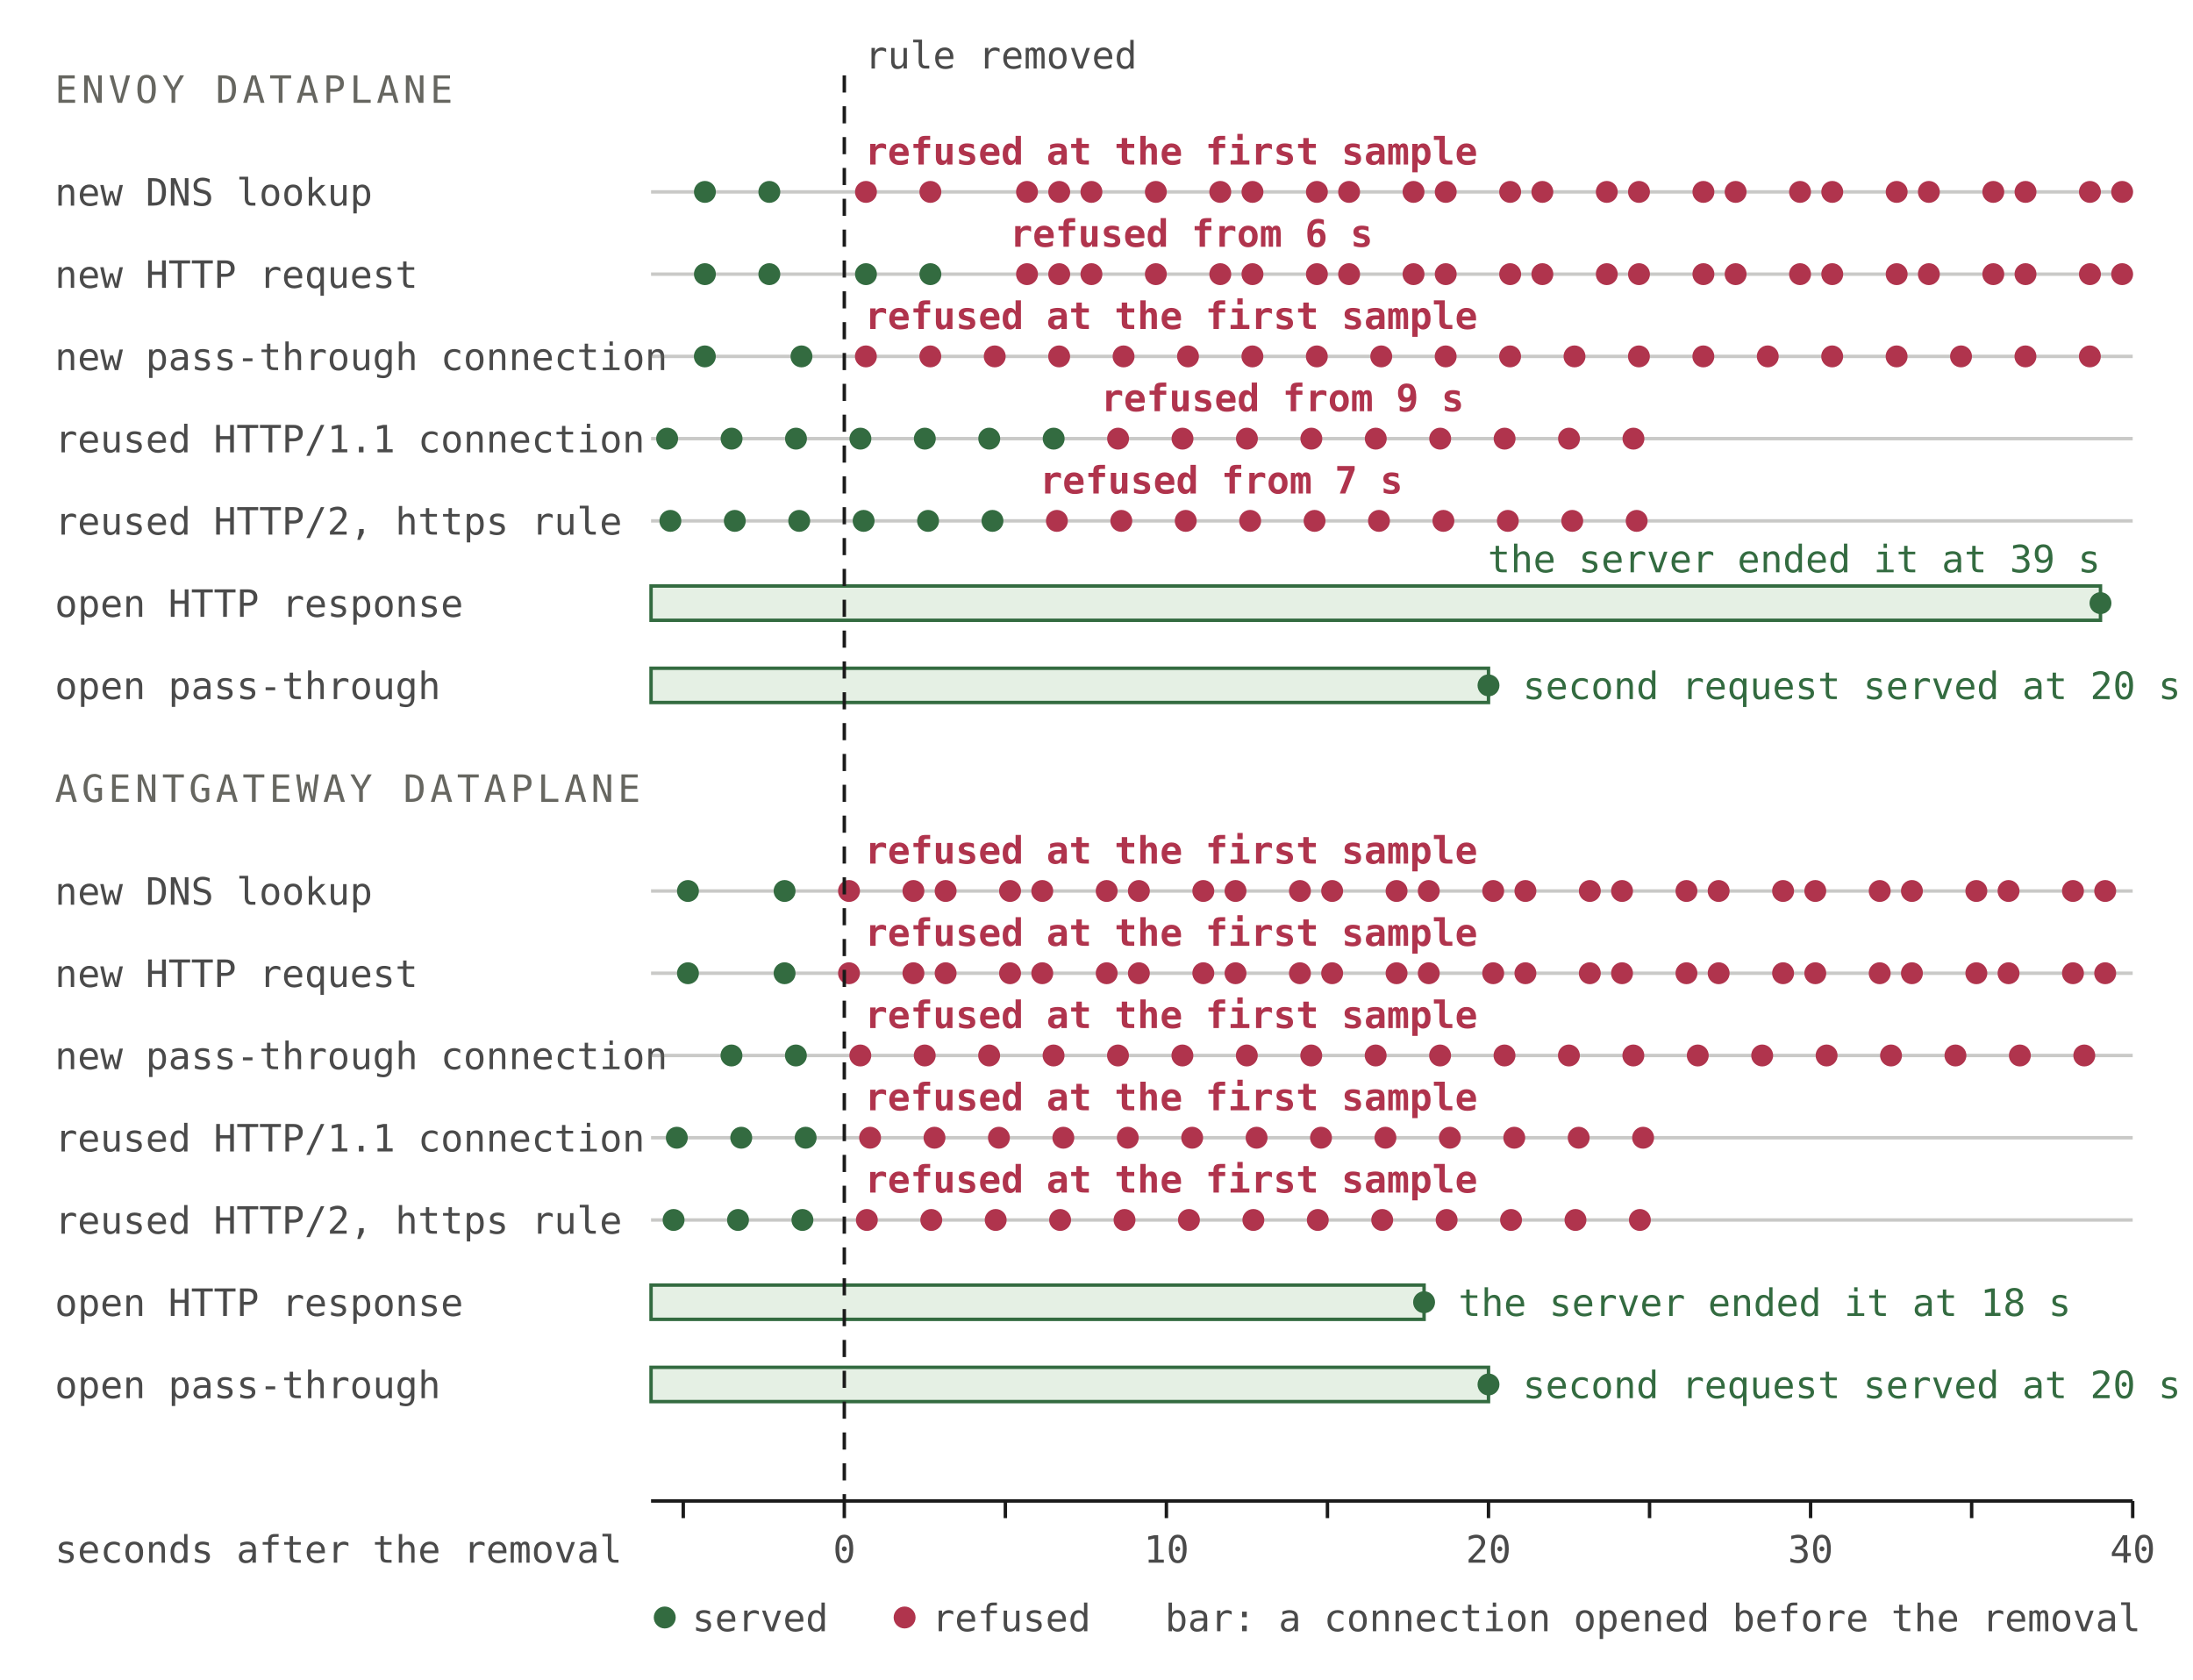
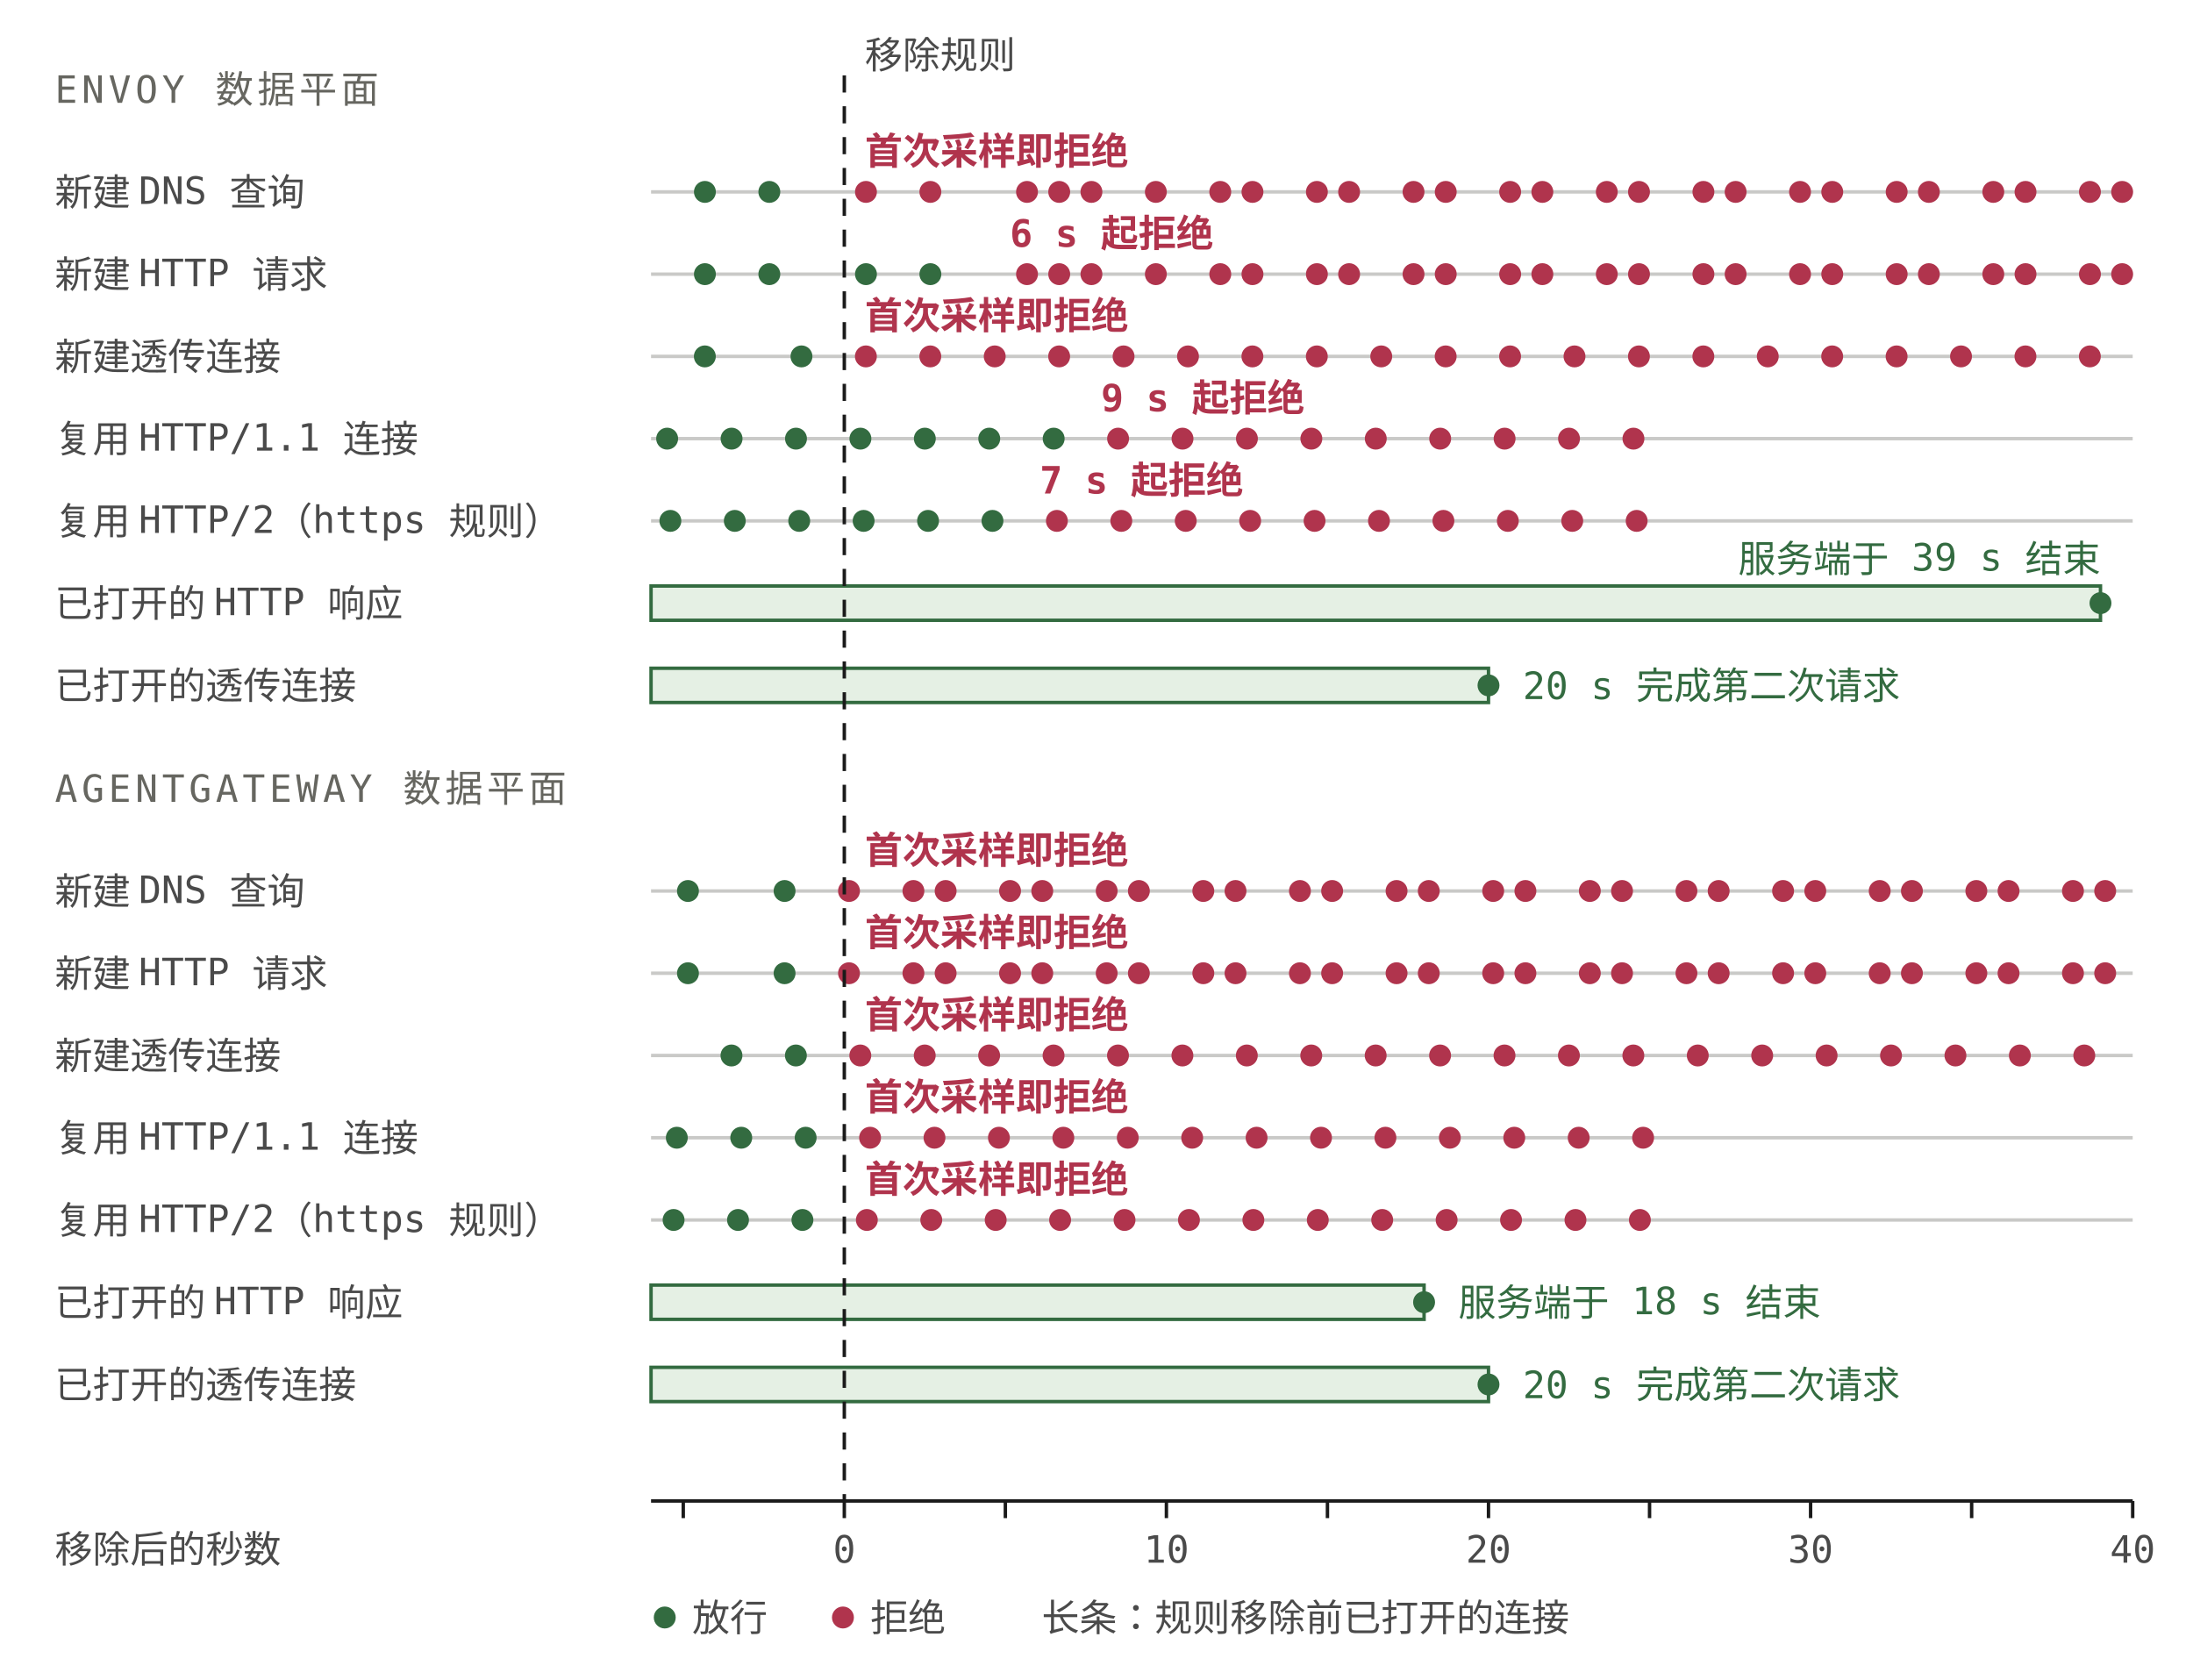
<svg xmlns="http://www.w3.org/2000/svg" viewBox="0 0 640 490" role="img" aria-labelledby="fig-6-6b-title fig-6-6b-desc" font-family="JetBrains Mono, ui-monospace, monospace">
-   <text x="16" y="30" font-size="11" letter-spacing="1.2" fill="var(--m-ink-mute, #666660)">ENVOY DATAPLANE</text>
-   <text x="16" y="60" font-size="11" class="m-serif" fill="var(--m-ink-soft, #4a4a4a)">new DNS lookup</text>
+   <text x="16" y="30" font-size="11" letter-spacing="1.2" fill="var(--m-ink-mute, #666660)">ENVOY 数据平面</text>
+   <text x="16" y="60" font-size="11" class="m-serif" fill="var(--m-ink-soft, #4a4a4a)">新建 DNS 查询</text>
  <line x1="190" y1="56" x2="622.4" y2="56" stroke="var(--m-ink-mute, #666660)" stroke-width="1" stroke-opacity="0.35" />
  <circle cx="205.72" cy="56" r="3.2" fill="var(--m-green-ink, #336b40)" />
  <circle cx="224.52" cy="56" r="3.2" fill="var(--m-green-ink, #336b40)" />
  <circle cx="252.72" cy="56" r="3.2" fill="var(--m-rose-ink, #b0344d)" />
  <circle cx="271.52" cy="56" r="3.2" fill="var(--m-rose-ink, #b0344d)" />
  <circle cx="299.72" cy="56" r="3.2" fill="var(--m-rose-ink, #b0344d)" />
  <circle cx="309.12" cy="56" r="3.2" fill="var(--m-rose-ink, #b0344d)" />
  <circle cx="318.52" cy="56" r="3.2" fill="var(--m-rose-ink, #b0344d)" />
  <circle cx="337.32" cy="56" r="3.2" fill="var(--m-rose-ink, #b0344d)" />
  <circle cx="356.12" cy="56" r="3.2" fill="var(--m-rose-ink, #b0344d)" />
  <circle cx="365.52" cy="56" r="3.2" fill="var(--m-rose-ink, #b0344d)" />
  <circle cx="384.32" cy="56" r="3.2" fill="var(--m-rose-ink, #b0344d)" />
  <circle cx="393.72" cy="56" r="3.2" fill="var(--m-rose-ink, #b0344d)" />
  <circle cx="412.52" cy="56" r="3.2" fill="var(--m-rose-ink, #b0344d)" />
  <circle cx="421.92" cy="56" r="3.2" fill="var(--m-rose-ink, #b0344d)" />
  <circle cx="440.72" cy="56" r="3.2" fill="var(--m-rose-ink, #b0344d)" />
  <circle cx="450.12" cy="56" r="3.2" fill="var(--m-rose-ink, #b0344d)" />
  <circle cx="468.92" cy="56" r="3.2" fill="var(--m-rose-ink, #b0344d)" />
  <circle cx="478.32" cy="56" r="3.2" fill="var(--m-rose-ink, #b0344d)" />
  <circle cx="497.12" cy="56" r="3.2" fill="var(--m-rose-ink, #b0344d)" />
  <circle cx="506.52" cy="56" r="3.2" fill="var(--m-rose-ink, #b0344d)" />
  <circle cx="525.32" cy="56" r="3.2" fill="var(--m-rose-ink, #b0344d)" />
  <circle cx="534.72" cy="56" r="3.2" fill="var(--m-rose-ink, #b0344d)" />
  <circle cx="553.52" cy="56" r="3.2" fill="var(--m-rose-ink, #b0344d)" />
  <circle cx="562.92" cy="56" r="3.2" fill="var(--m-rose-ink, #b0344d)" />
  <circle cx="581.72" cy="56" r="3.2" fill="var(--m-rose-ink, #b0344d)" />
  <circle cx="591.12" cy="56" r="3.2" fill="var(--m-rose-ink, #b0344d)" />
  <circle cx="609.92" cy="56" r="3.2" fill="var(--m-rose-ink, #b0344d)" />
  <circle cx="619.32" cy="56" r="3.2" fill="var(--m-rose-ink, #b0344d)" />
-   <text x="252.4" y="48" font-size="11" font-weight="700" fill="var(--m-rose-ink, #b0344d)">refused at the first sample</text>
-   <text x="16" y="84" font-size="11" class="m-serif" fill="var(--m-ink-soft, #4a4a4a)">new HTTP request</text>
+   <text x="252.4" y="48" font-size="11" font-weight="700" fill="var(--m-rose-ink, #b0344d)">首次采样即拒绝</text>
+   <text x="16" y="84" font-size="11" class="m-serif" fill="var(--m-ink-soft, #4a4a4a)">新建 HTTP 请求</text>
  <line x1="190" y1="80" x2="622.4" y2="80" stroke="var(--m-ink-mute, #666660)" stroke-width="1" stroke-opacity="0.35" />
  <circle cx="205.72" cy="80" r="3.2" fill="var(--m-green-ink, #336b40)" />
  <circle cx="224.52" cy="80" r="3.2" fill="var(--m-green-ink, #336b40)" />
  <circle cx="252.72" cy="80" r="3.2" fill="var(--m-green-ink, #336b40)" />
  <circle cx="271.52" cy="80" r="3.2" fill="var(--m-green-ink, #336b40)" />
  <circle cx="299.72" cy="80" r="3.2" fill="var(--m-rose-ink, #b0344d)" />
  <circle cx="309.12" cy="80" r="3.2" fill="var(--m-rose-ink, #b0344d)" />
  <circle cx="318.52" cy="80" r="3.2" fill="var(--m-rose-ink, #b0344d)" />
  <circle cx="337.32" cy="80" r="3.2" fill="var(--m-rose-ink, #b0344d)" />
  <circle cx="356.12" cy="80" r="3.2" fill="var(--m-rose-ink, #b0344d)" />
  <circle cx="365.52" cy="80" r="3.2" fill="var(--m-rose-ink, #b0344d)" />
  <circle cx="384.32" cy="80" r="3.2" fill="var(--m-rose-ink, #b0344d)" />
  <circle cx="393.72" cy="80" r="3.2" fill="var(--m-rose-ink, #b0344d)" />
  <circle cx="412.52" cy="80" r="3.2" fill="var(--m-rose-ink, #b0344d)" />
  <circle cx="421.92" cy="80" r="3.2" fill="var(--m-rose-ink, #b0344d)" />
  <circle cx="440.72" cy="80" r="3.2" fill="var(--m-rose-ink, #b0344d)" />
  <circle cx="450.12" cy="80" r="3.2" fill="var(--m-rose-ink, #b0344d)" />
  <circle cx="468.92" cy="80" r="3.2" fill="var(--m-rose-ink, #b0344d)" />
  <circle cx="478.32" cy="80" r="3.2" fill="var(--m-rose-ink, #b0344d)" />
  <circle cx="497.12" cy="80" r="3.2" fill="var(--m-rose-ink, #b0344d)" />
  <circle cx="506.52" cy="80" r="3.2" fill="var(--m-rose-ink, #b0344d)" />
  <circle cx="525.32" cy="80" r="3.2" fill="var(--m-rose-ink, #b0344d)" />
  <circle cx="534.72" cy="80" r="3.2" fill="var(--m-rose-ink, #b0344d)" />
  <circle cx="553.52" cy="80" r="3.2" fill="var(--m-rose-ink, #b0344d)" />
  <circle cx="562.92" cy="80" r="3.2" fill="var(--m-rose-ink, #b0344d)" />
  <circle cx="581.72" cy="80" r="3.2" fill="var(--m-rose-ink, #b0344d)" />
  <circle cx="591.12" cy="80" r="3.2" fill="var(--m-rose-ink, #b0344d)" />
  <circle cx="609.92" cy="80" r="3.2" fill="var(--m-rose-ink, #b0344d)" />
  <circle cx="619.32" cy="80" r="3.2" fill="var(--m-rose-ink, #b0344d)" />
-   <text x="294.72" y="72" font-size="11" font-weight="700" fill="var(--m-rose-ink, #b0344d)">refused from 6 s</text>
-   <text x="16" y="108" font-size="11" class="m-serif" fill="var(--m-ink-soft, #4a4a4a)">new pass-through connection</text>
+   <text x="294.72" y="72" font-size="11" font-weight="700" fill="var(--m-rose-ink, #b0344d)">6 s 起拒绝</text>
+   <text x="16" y="108" font-size="11" class="m-serif" fill="var(--m-ink-soft, #4a4a4a)">新建透传连接</text>
  <line x1="190" y1="104" x2="622.4" y2="104" stroke="var(--m-ink-mute, #666660)" stroke-width="1" stroke-opacity="0.35" />
  <circle cx="205.7" cy="104" r="3.2" fill="var(--m-green-ink, #336b40)" />
  <circle cx="233.9" cy="104" r="3.2" fill="var(--m-green-ink, #336b40)" />
  <circle cx="252.7" cy="104" r="3.2" fill="var(--m-rose-ink, #b0344d)" />
  <circle cx="271.5" cy="104" r="3.2" fill="var(--m-rose-ink, #b0344d)" />
  <circle cx="290.3" cy="104" r="3.2" fill="var(--m-rose-ink, #b0344d)" />
  <circle cx="309.1" cy="104" r="3.2" fill="var(--m-rose-ink, #b0344d)" />
  <circle cx="327.9" cy="104" r="3.2" fill="var(--m-rose-ink, #b0344d)" />
  <circle cx="346.7" cy="104" r="3.2" fill="var(--m-rose-ink, #b0344d)" />
  <circle cx="365.5" cy="104" r="3.2" fill="var(--m-rose-ink, #b0344d)" />
  <circle cx="384.3" cy="104" r="3.2" fill="var(--m-rose-ink, #b0344d)" />
  <circle cx="403.1" cy="104" r="3.2" fill="var(--m-rose-ink, #b0344d)" />
  <circle cx="421.9" cy="104" r="3.2" fill="var(--m-rose-ink, #b0344d)" />
  <circle cx="440.7" cy="104" r="3.2" fill="var(--m-rose-ink, #b0344d)" />
  <circle cx="459.5" cy="104" r="3.2" fill="var(--m-rose-ink, #b0344d)" />
  <circle cx="478.3" cy="104" r="3.2" fill="var(--m-rose-ink, #b0344d)" />
  <circle cx="497.1" cy="104" r="3.2" fill="var(--m-rose-ink, #b0344d)" />
  <circle cx="515.9" cy="104" r="3.2" fill="var(--m-rose-ink, #b0344d)" />
  <circle cx="534.7" cy="104" r="3.2" fill="var(--m-rose-ink, #b0344d)" />
  <circle cx="553.5" cy="104" r="3.2" fill="var(--m-rose-ink, #b0344d)" />
  <circle cx="572.3" cy="104" r="3.2" fill="var(--m-rose-ink, #b0344d)" />
  <circle cx="591.1" cy="104" r="3.2" fill="var(--m-rose-ink, #b0344d)" />
  <circle cx="609.9" cy="104" r="3.2" fill="var(--m-rose-ink, #b0344d)" />
-   <text x="252.4" y="96" font-size="11" font-weight="700" fill="var(--m-rose-ink, #b0344d)">refused at the first sample</text>
-   <text x="16" y="132" font-size="11" class="m-serif" fill="var(--m-ink-soft, #4a4a4a)">reused HTTP/1.1 connection</text>
+   <text x="252.4" y="96" font-size="11" font-weight="700" fill="var(--m-rose-ink, #b0344d)">首次采样即拒绝</text>
+   <text x="16" y="132" font-size="11" class="m-serif" fill="var(--m-ink-soft, #4a4a4a)">复用 HTTP/1.1 连接</text>
  <line x1="190" y1="128" x2="622.4" y2="128" stroke="var(--m-ink-mute, #666660)" stroke-width="1" stroke-opacity="0.35" />
  <circle cx="194.7" cy="128" r="3.2" fill="var(--m-green-ink, #336b40)" />
  <circle cx="213.5" cy="128" r="3.2" fill="var(--m-green-ink, #336b40)" />
  <circle cx="232.3" cy="128" r="3.2" fill="var(--m-green-ink, #336b40)" />
  <circle cx="251.1" cy="128" r="3.2" fill="var(--m-green-ink, #336b40)" />
  <circle cx="269.9" cy="128" r="3.2" fill="var(--m-green-ink, #336b40)" />
  <circle cx="288.7" cy="128" r="3.2" fill="var(--m-green-ink, #336b40)" />
  <circle cx="307.5" cy="128" r="3.2" fill="var(--m-green-ink, #336b40)" />
  <circle cx="326.3" cy="128" r="3.2" fill="var(--m-rose-ink, #b0344d)" />
  <circle cx="345.1" cy="128" r="3.2" fill="var(--m-rose-ink, #b0344d)" />
  <circle cx="363.9" cy="128" r="3.2" fill="var(--m-rose-ink, #b0344d)" />
  <circle cx="382.7" cy="128" r="3.2" fill="var(--m-rose-ink, #b0344d)" />
  <circle cx="401.5" cy="128" r="3.2" fill="var(--m-rose-ink, #b0344d)" />
  <circle cx="420.3" cy="128" r="3.2" fill="var(--m-rose-ink, #b0344d)" />
  <circle cx="439.1" cy="128" r="3.2" fill="var(--m-rose-ink, #b0344d)" />
  <circle cx="457.9" cy="128" r="3.2" fill="var(--m-rose-ink, #b0344d)" />
  <circle cx="476.7" cy="128" r="3.2" fill="var(--m-rose-ink, #b0344d)" />
-   <text x="321.3" y="120" font-size="11" font-weight="700" fill="var(--m-rose-ink, #b0344d)">refused from 9 s</text>
-   <text x="16" y="156" font-size="11" class="m-serif" fill="var(--m-ink-soft, #4a4a4a)">reused HTTP/2, https rule</text>
+   <text x="321.3" y="120" font-size="11" font-weight="700" fill="var(--m-rose-ink, #b0344d)">9 s 起拒绝</text>
+   <text x="16" y="156" font-size="11" class="m-serif" fill="var(--m-ink-soft, #4a4a4a)">复用 HTTP/2（https 规则）</text>
  <line x1="190" y1="152" x2="622.4" y2="152" stroke="var(--m-ink-mute, #666660)" stroke-width="1" stroke-opacity="0.35" />
  <circle cx="195.64" cy="152" r="3.2" fill="var(--m-green-ink, #336b40)" />
  <circle cx="214.44" cy="152" r="3.2" fill="var(--m-green-ink, #336b40)" />
  <circle cx="233.24" cy="152" r="3.2" fill="var(--m-green-ink, #336b40)" />
  <circle cx="252.04" cy="152" r="3.2" fill="var(--m-green-ink, #336b40)" />
  <circle cx="270.84" cy="152" r="3.2" fill="var(--m-green-ink, #336b40)" />
  <circle cx="289.64" cy="152" r="3.2" fill="var(--m-green-ink, #336b40)" />
  <circle cx="308.44" cy="152" r="3.2" fill="var(--m-rose-ink, #b0344d)" />
  <circle cx="327.24" cy="152" r="3.2" fill="var(--m-rose-ink, #b0344d)" />
  <circle cx="346.04" cy="152" r="3.2" fill="var(--m-rose-ink, #b0344d)" />
  <circle cx="364.84" cy="152" r="3.2" fill="var(--m-rose-ink, #b0344d)" />
  <circle cx="383.64" cy="152" r="3.2" fill="var(--m-rose-ink, #b0344d)" />
  <circle cx="402.44" cy="152" r="3.2" fill="var(--m-rose-ink, #b0344d)" />
  <circle cx="421.24" cy="152" r="3.2" fill="var(--m-rose-ink, #b0344d)" />
  <circle cx="440.04" cy="152" r="3.2" fill="var(--m-rose-ink, #b0344d)" />
  <circle cx="458.84" cy="152" r="3.2" fill="var(--m-rose-ink, #b0344d)" />
  <circle cx="477.64" cy="152" r="3.2" fill="var(--m-rose-ink, #b0344d)" />
-   <text x="303.44" y="144" font-size="11" font-weight="700" fill="var(--m-rose-ink, #b0344d)">refused from 7 s</text>
-   <text x="16" y="180" font-size="11" class="m-serif" fill="var(--m-ink-soft, #4a4a4a)">open HTTP response</text>
+   <text x="303.44" y="144" font-size="11" font-weight="700" fill="var(--m-rose-ink, #b0344d)">7 s 起拒绝</text>
+   <text x="16" y="180" font-size="11" class="m-serif" fill="var(--m-ink-soft, #4a4a4a)">已打开的 HTTP 响应</text>
  <rect x="190" y="171" width="423" height="10" fill="var(--m-green-fill, #e5f0e4)" stroke="var(--m-green-ink, #336b40)" />
  <circle cx="613" cy="176" r="3.2" fill="var(--m-green-ink, #336b40)" />
-   <text x="613" y="167" font-size="11" text-anchor="end" fill="var(--m-green-ink, #336b40)">the server ended it at 39 s</text>
-   <text x="16" y="204" font-size="11" class="m-serif" fill="var(--m-ink-soft, #4a4a4a)">open pass-through</text>
+   <text x="613" y="167" font-size="11" text-anchor="end" fill="var(--m-green-ink, #336b40)">服务端于 39 s 结束</text>
+   <text x="16" y="204" font-size="11" class="m-serif" fill="var(--m-ink-soft, #4a4a4a)">已打开的透传连接</text>
  <rect x="190" y="195" width="244.4" height="10" fill="var(--m-green-fill, #e5f0e4)" stroke="var(--m-green-ink, #336b40)" />
  <circle cx="434.4" cy="200" r="3.2" fill="var(--m-green-ink, #336b40)" />
-   <text x="444.4" y="204" font-size="11" fill="var(--m-green-ink, #336b40)">second request served at 20 s</text>
-   <text x="16" y="234" font-size="11" letter-spacing="1.2" fill="var(--m-ink-mute, #666660)">AGENTGATEWAY DATAPLANE</text>
-   <text x="16" y="264" font-size="11" class="m-serif" fill="var(--m-ink-soft, #4a4a4a)">new DNS lookup</text>
+   <text x="444.4" y="204" font-size="11" fill="var(--m-green-ink, #336b40)">20 s 完成第二次请求</text>
+   <text x="16" y="234" font-size="11" letter-spacing="1.2" fill="var(--m-ink-mute, #666660)">AGENTGATEWAY 数据平面</text>
+   <text x="16" y="264" font-size="11" class="m-serif" fill="var(--m-ink-soft, #4a4a4a)">新建 DNS 查询</text>
  <line x1="190" y1="260" x2="622.4" y2="260" stroke="var(--m-ink-mute, #666660)" stroke-width="1" stroke-opacity="0.35" />
  <circle cx="200.77" cy="260" r="3.2" fill="var(--m-green-ink, #336b40)" />
  <circle cx="228.97" cy="260" r="3.2" fill="var(--m-green-ink, #336b40)" />
  <circle cx="247.77" cy="260" r="3.2" fill="var(--m-rose-ink, #b0344d)" />
  <circle cx="266.57" cy="260" r="3.2" fill="var(--m-rose-ink, #b0344d)" />
  <circle cx="275.97" cy="260" r="3.2" fill="var(--m-rose-ink, #b0344d)" />
  <circle cx="294.77" cy="260" r="3.2" fill="var(--m-rose-ink, #b0344d)" />
  <circle cx="304.17" cy="260" r="3.2" fill="var(--m-rose-ink, #b0344d)" />
  <circle cx="322.97" cy="260" r="3.2" fill="var(--m-rose-ink, #b0344d)" />
  <circle cx="332.37" cy="260" r="3.2" fill="var(--m-rose-ink, #b0344d)" />
  <circle cx="351.17" cy="260" r="3.2" fill="var(--m-rose-ink, #b0344d)" />
  <circle cx="360.57" cy="260" r="3.2" fill="var(--m-rose-ink, #b0344d)" />
  <circle cx="379.37" cy="260" r="3.2" fill="var(--m-rose-ink, #b0344d)" />
  <circle cx="388.77" cy="260" r="3.2" fill="var(--m-rose-ink, #b0344d)" />
  <circle cx="407.57" cy="260" r="3.2" fill="var(--m-rose-ink, #b0344d)" />
  <circle cx="416.97" cy="260" r="3.2" fill="var(--m-rose-ink, #b0344d)" />
  <circle cx="435.77" cy="260" r="3.2" fill="var(--m-rose-ink, #b0344d)" />
  <circle cx="445.17" cy="260" r="3.2" fill="var(--m-rose-ink, #b0344d)" />
  <circle cx="463.97" cy="260" r="3.2" fill="var(--m-rose-ink, #b0344d)" />
  <circle cx="473.37" cy="260" r="3.2" fill="var(--m-rose-ink, #b0344d)" />
  <circle cx="492.17" cy="260" r="3.2" fill="var(--m-rose-ink, #b0344d)" />
  <circle cx="501.57" cy="260" r="3.2" fill="var(--m-rose-ink, #b0344d)" />
  <circle cx="520.37" cy="260" r="3.2" fill="var(--m-rose-ink, #b0344d)" />
  <circle cx="529.77" cy="260" r="3.2" fill="var(--m-rose-ink, #b0344d)" />
  <circle cx="548.57" cy="260" r="3.2" fill="var(--m-rose-ink, #b0344d)" />
  <circle cx="557.97" cy="260" r="3.2" fill="var(--m-rose-ink, #b0344d)" />
  <circle cx="576.77" cy="260" r="3.2" fill="var(--m-rose-ink, #b0344d)" />
  <circle cx="586.17" cy="260" r="3.2" fill="var(--m-rose-ink, #b0344d)" />
  <circle cx="604.97" cy="260" r="3.2" fill="var(--m-rose-ink, #b0344d)" />
  <circle cx="614.37" cy="260" r="3.2" fill="var(--m-rose-ink, #b0344d)" />
-   <text x="252.4" y="252" font-size="11" font-weight="700" fill="var(--m-rose-ink, #b0344d)">refused at the first sample</text>
-   <text x="16" y="288" font-size="11" class="m-serif" fill="var(--m-ink-soft, #4a4a4a)">new HTTP request</text>
+   <text x="252.4" y="252" font-size="11" font-weight="700" fill="var(--m-rose-ink, #b0344d)">首次采样即拒绝</text>
+   <text x="16" y="288" font-size="11" class="m-serif" fill="var(--m-ink-soft, #4a4a4a)">新建 HTTP 请求</text>
  <line x1="190" y1="284" x2="622.4" y2="284" stroke="var(--m-ink-mute, #666660)" stroke-width="1" stroke-opacity="0.35" />
  <circle cx="200.77" cy="284" r="3.2" fill="var(--m-green-ink, #336b40)" />
  <circle cx="228.97" cy="284" r="3.2" fill="var(--m-green-ink, #336b40)" />
  <circle cx="247.77" cy="284" r="3.2" fill="var(--m-rose-ink, #b0344d)" />
  <circle cx="266.57" cy="284" r="3.2" fill="var(--m-rose-ink, #b0344d)" />
  <circle cx="275.97" cy="284" r="3.2" fill="var(--m-rose-ink, #b0344d)" />
  <circle cx="294.77" cy="284" r="3.2" fill="var(--m-rose-ink, #b0344d)" />
  <circle cx="304.17" cy="284" r="3.2" fill="var(--m-rose-ink, #b0344d)" />
  <circle cx="322.97" cy="284" r="3.2" fill="var(--m-rose-ink, #b0344d)" />
  <circle cx="332.37" cy="284" r="3.2" fill="var(--m-rose-ink, #b0344d)" />
  <circle cx="351.17" cy="284" r="3.2" fill="var(--m-rose-ink, #b0344d)" />
  <circle cx="360.57" cy="284" r="3.2" fill="var(--m-rose-ink, #b0344d)" />
  <circle cx="379.37" cy="284" r="3.2" fill="var(--m-rose-ink, #b0344d)" />
  <circle cx="388.77" cy="284" r="3.2" fill="var(--m-rose-ink, #b0344d)" />
  <circle cx="407.57" cy="284" r="3.2" fill="var(--m-rose-ink, #b0344d)" />
  <circle cx="416.97" cy="284" r="3.2" fill="var(--m-rose-ink, #b0344d)" />
  <circle cx="435.77" cy="284" r="3.2" fill="var(--m-rose-ink, #b0344d)" />
  <circle cx="445.17" cy="284" r="3.2" fill="var(--m-rose-ink, #b0344d)" />
  <circle cx="463.97" cy="284" r="3.2" fill="var(--m-rose-ink, #b0344d)" />
  <circle cx="473.37" cy="284" r="3.2" fill="var(--m-rose-ink, #b0344d)" />
  <circle cx="492.17" cy="284" r="3.2" fill="var(--m-rose-ink, #b0344d)" />
  <circle cx="501.57" cy="284" r="3.2" fill="var(--m-rose-ink, #b0344d)" />
  <circle cx="520.37" cy="284" r="3.2" fill="var(--m-rose-ink, #b0344d)" />
  <circle cx="529.77" cy="284" r="3.2" fill="var(--m-rose-ink, #b0344d)" />
  <circle cx="548.57" cy="284" r="3.2" fill="var(--m-rose-ink, #b0344d)" />
  <circle cx="557.97" cy="284" r="3.2" fill="var(--m-rose-ink, #b0344d)" />
  <circle cx="576.77" cy="284" r="3.2" fill="var(--m-rose-ink, #b0344d)" />
  <circle cx="586.17" cy="284" r="3.2" fill="var(--m-rose-ink, #b0344d)" />
  <circle cx="604.97" cy="284" r="3.2" fill="var(--m-rose-ink, #b0344d)" />
  <circle cx="614.37" cy="284" r="3.2" fill="var(--m-rose-ink, #b0344d)" />
-   <text x="252.4" y="276" font-size="11" font-weight="700" fill="var(--m-rose-ink, #b0344d)">refused at the first sample</text>
-   <text x="16" y="312" font-size="11" class="m-serif" fill="var(--m-ink-soft, #4a4a4a)">new pass-through connection</text>
+   <text x="252.4" y="276" font-size="11" font-weight="700" fill="var(--m-rose-ink, #b0344d)">首次采样即拒绝</text>
+   <text x="16" y="312" font-size="11" class="m-serif" fill="var(--m-ink-soft, #4a4a4a)">新建透传连接</text>
  <line x1="190" y1="308" x2="622.4" y2="308" stroke="var(--m-ink-mute, #666660)" stroke-width="1" stroke-opacity="0.35" />
  <circle cx="213.47" cy="308" r="3.2" fill="var(--m-green-ink, #336b40)" />
  <circle cx="232.27" cy="308" r="3.2" fill="var(--m-green-ink, #336b40)" />
  <circle cx="251.07" cy="308" r="3.2" fill="var(--m-rose-ink, #b0344d)" />
  <circle cx="269.87" cy="308" r="3.2" fill="var(--m-rose-ink, #b0344d)" />
  <circle cx="288.67" cy="308" r="3.2" fill="var(--m-rose-ink, #b0344d)" />
  <circle cx="307.47" cy="308" r="3.2" fill="var(--m-rose-ink, #b0344d)" />
  <circle cx="326.27" cy="308" r="3.2" fill="var(--m-rose-ink, #b0344d)" />
  <circle cx="345.07" cy="308" r="3.2" fill="var(--m-rose-ink, #b0344d)" />
  <circle cx="363.87" cy="308" r="3.2" fill="var(--m-rose-ink, #b0344d)" />
  <circle cx="382.67" cy="308" r="3.2" fill="var(--m-rose-ink, #b0344d)" />
  <circle cx="401.47" cy="308" r="3.2" fill="var(--m-rose-ink, #b0344d)" />
  <circle cx="420.27" cy="308" r="3.2" fill="var(--m-rose-ink, #b0344d)" />
  <circle cx="439.07" cy="308" r="3.2" fill="var(--m-rose-ink, #b0344d)" />
  <circle cx="457.87" cy="308" r="3.2" fill="var(--m-rose-ink, #b0344d)" />
  <circle cx="476.67" cy="308" r="3.2" fill="var(--m-rose-ink, #b0344d)" />
  <circle cx="495.47" cy="308" r="3.2" fill="var(--m-rose-ink, #b0344d)" />
  <circle cx="514.27" cy="308" r="3.2" fill="var(--m-rose-ink, #b0344d)" />
  <circle cx="533.07" cy="308" r="3.2" fill="var(--m-rose-ink, #b0344d)" />
  <circle cx="551.87" cy="308" r="3.2" fill="var(--m-rose-ink, #b0344d)" />
  <circle cx="570.67" cy="308" r="3.2" fill="var(--m-rose-ink, #b0344d)" />
  <circle cx="589.47" cy="308" r="3.2" fill="var(--m-rose-ink, #b0344d)" />
  <circle cx="608.27" cy="308" r="3.2" fill="var(--m-rose-ink, #b0344d)" />
-   <text x="252.4" y="300" font-size="11" font-weight="700" fill="var(--m-rose-ink, #b0344d)">refused at the first sample</text>
-   <text x="16" y="336" font-size="11" class="m-serif" fill="var(--m-ink-soft, #4a4a4a)">reused HTTP/1.1 connection</text>
+   <text x="252.4" y="300" font-size="11" font-weight="700" fill="var(--m-rose-ink, #b0344d)">首次采样即拒绝</text>
+   <text x="16" y="336" font-size="11" class="m-serif" fill="var(--m-ink-soft, #4a4a4a)">复用 HTTP/1.1 连接</text>
  <line x1="190" y1="332" x2="622.4" y2="332" stroke="var(--m-ink-mute, #666660)" stroke-width="1" stroke-opacity="0.35" />
  <circle cx="197.52" cy="332" r="3.2" fill="var(--m-green-ink, #336b40)" />
  <circle cx="216.32" cy="332" r="3.2" fill="var(--m-green-ink, #336b40)" />
  <circle cx="235.12" cy="332" r="3.2" fill="var(--m-green-ink, #336b40)" />
  <circle cx="253.92" cy="332" r="3.2" fill="var(--m-rose-ink, #b0344d)" />
  <circle cx="272.72" cy="332" r="3.2" fill="var(--m-rose-ink, #b0344d)" />
  <circle cx="291.52" cy="332" r="3.2" fill="var(--m-rose-ink, #b0344d)" />
  <circle cx="310.32" cy="332" r="3.2" fill="var(--m-rose-ink, #b0344d)" />
  <circle cx="329.12" cy="332" r="3.2" fill="var(--m-rose-ink, #b0344d)" />
  <circle cx="347.92" cy="332" r="3.2" fill="var(--m-rose-ink, #b0344d)" />
  <circle cx="366.72" cy="332" r="3.2" fill="var(--m-rose-ink, #b0344d)" />
  <circle cx="385.52" cy="332" r="3.2" fill="var(--m-rose-ink, #b0344d)" />
  <circle cx="404.32" cy="332" r="3.2" fill="var(--m-rose-ink, #b0344d)" />
  <circle cx="423.12" cy="332" r="3.2" fill="var(--m-rose-ink, #b0344d)" />
  <circle cx="441.92" cy="332" r="3.2" fill="var(--m-rose-ink, #b0344d)" />
  <circle cx="460.72" cy="332" r="3.2" fill="var(--m-rose-ink, #b0344d)" />
  <circle cx="479.52" cy="332" r="3.2" fill="var(--m-rose-ink, #b0344d)" />
-   <text x="252.4" y="324" font-size="11" font-weight="700" fill="var(--m-rose-ink, #b0344d)">refused at the first sample</text>
-   <text x="16" y="360" font-size="11" class="m-serif" fill="var(--m-ink-soft, #4a4a4a)">reused HTTP/2, https rule</text>
+   <text x="252.4" y="324" font-size="11" font-weight="700" fill="var(--m-rose-ink, #b0344d)">首次采样即拒绝</text>
+   <text x="16" y="360" font-size="11" class="m-serif" fill="var(--m-ink-soft, #4a4a4a)">复用 HTTP/2（https 规则）</text>
  <line x1="190" y1="356" x2="622.4" y2="356" stroke="var(--m-ink-mute, #666660)" stroke-width="1" stroke-opacity="0.35" />
  <circle cx="196.58" cy="356" r="3.2" fill="var(--m-green-ink, #336b40)" />
  <circle cx="215.38" cy="356" r="3.2" fill="var(--m-green-ink, #336b40)" />
  <circle cx="234.18" cy="356" r="3.2" fill="var(--m-green-ink, #336b40)" />
  <circle cx="252.98" cy="356" r="3.2" fill="var(--m-rose-ink, #b0344d)" />
  <circle cx="271.78" cy="356" r="3.2" fill="var(--m-rose-ink, #b0344d)" />
  <circle cx="290.58" cy="356" r="3.2" fill="var(--m-rose-ink, #b0344d)" />
  <circle cx="309.38" cy="356" r="3.2" fill="var(--m-rose-ink, #b0344d)" />
  <circle cx="328.18" cy="356" r="3.2" fill="var(--m-rose-ink, #b0344d)" />
  <circle cx="346.98" cy="356" r="3.2" fill="var(--m-rose-ink, #b0344d)" />
  <circle cx="365.78" cy="356" r="3.2" fill="var(--m-rose-ink, #b0344d)" />
  <circle cx="384.58" cy="356" r="3.2" fill="var(--m-rose-ink, #b0344d)" />
  <circle cx="403.38" cy="356" r="3.2" fill="var(--m-rose-ink, #b0344d)" />
  <circle cx="422.18" cy="356" r="3.2" fill="var(--m-rose-ink, #b0344d)" />
  <circle cx="440.98" cy="356" r="3.2" fill="var(--m-rose-ink, #b0344d)" />
  <circle cx="459.78" cy="356" r="3.2" fill="var(--m-rose-ink, #b0344d)" />
  <circle cx="478.58" cy="356" r="3.2" fill="var(--m-rose-ink, #b0344d)" />
-   <text x="252.4" y="348" font-size="11" font-weight="700" fill="var(--m-rose-ink, #b0344d)">refused at the first sample</text>
-   <text x="16" y="384" font-size="11" class="m-serif" fill="var(--m-ink-soft, #4a4a4a)">open HTTP response</text>
+   <text x="252.4" y="348" font-size="11" font-weight="700" fill="var(--m-rose-ink, #b0344d)">首次采样即拒绝</text>
+   <text x="16" y="384" font-size="11" class="m-serif" fill="var(--m-ink-soft, #4a4a4a)">已打开的 HTTP 响应</text>
  <rect x="190" y="375" width="225.6" height="10" fill="var(--m-green-fill, #e5f0e4)" stroke="var(--m-green-ink, #336b40)" />
  <circle cx="415.6" cy="380" r="3.2" fill="var(--m-green-ink, #336b40)" />
-   <text x="425.6" y="384" font-size="11" fill="var(--m-green-ink, #336b40)">the server ended it at 18 s</text>
-   <text x="16" y="408" font-size="11" class="m-serif" fill="var(--m-ink-soft, #4a4a4a)">open pass-through</text>
+   <text x="425.6" y="384" font-size="11" fill="var(--m-green-ink, #336b40)">服务端于 18 s 结束</text>
+   <text x="16" y="408" font-size="11" class="m-serif" fill="var(--m-ink-soft, #4a4a4a)">已打开的透传连接</text>
  <rect x="190" y="399" width="244.4" height="10" fill="var(--m-green-fill, #e5f0e4)" stroke="var(--m-green-ink, #336b40)" />
  <circle cx="434.4" cy="404" r="3.2" fill="var(--m-green-ink, #336b40)" />
-   <text x="444.4" y="408" font-size="11" fill="var(--m-green-ink, #336b40)">second request served at 20 s</text>
+   <text x="444.4" y="408" font-size="11" fill="var(--m-green-ink, #336b40)">20 s 完成第二次请求</text>
  <line x1="246.4" y1="22" x2="246.4" y2="438" stroke="var(--m-ink, #1a1a1a)" stroke-width="1" stroke-dasharray="5 4" />
-   <text x="252.4" y="20" font-size="11" fill="var(--m-ink-soft, #4a4a4a)">rule removed</text>
+   <text x="252.4" y="20" font-size="11" fill="var(--m-ink-soft, #4a4a4a)">移除规则</text>
  <line x1="190" y1="438" x2="622.4" y2="438" stroke="var(--m-ink, #1a1a1a)" stroke-width="1" />
  <line x1="199.4" y1="438" x2="199.4" y2="443" stroke="var(--m-ink, #1a1a1a)" stroke-width="1" />
  <line x1="246.4" y1="438" x2="246.4" y2="443" stroke="var(--m-ink, #1a1a1a)" stroke-width="1" />
  <text x="246.4" y="456" font-size="11" text-anchor="middle" fill="var(--m-ink-soft, #4a4a4a)">0</text>
  <line x1="293.4" y1="438" x2="293.4" y2="443" stroke="var(--m-ink, #1a1a1a)" stroke-width="1" />
  <line x1="340.4" y1="438" x2="340.4" y2="443" stroke="var(--m-ink, #1a1a1a)" stroke-width="1" />
  <text x="340.4" y="456" font-size="11" text-anchor="middle" fill="var(--m-ink-soft, #4a4a4a)">10</text>
  <line x1="387.4" y1="438" x2="387.4" y2="443" stroke="var(--m-ink, #1a1a1a)" stroke-width="1" />
  <line x1="434.4" y1="438" x2="434.4" y2="443" stroke="var(--m-ink, #1a1a1a)" stroke-width="1" />
  <text x="434.4" y="456" font-size="11" text-anchor="middle" fill="var(--m-ink-soft, #4a4a4a)">20</text>
  <line x1="481.4" y1="438" x2="481.4" y2="443" stroke="var(--m-ink, #1a1a1a)" stroke-width="1" />
  <line x1="528.4" y1="438" x2="528.4" y2="443" stroke="var(--m-ink, #1a1a1a)" stroke-width="1" />
  <text x="528.4" y="456" font-size="11" text-anchor="middle" fill="var(--m-ink-soft, #4a4a4a)">30</text>
  <line x1="575.4" y1="438" x2="575.4" y2="443" stroke="var(--m-ink, #1a1a1a)" stroke-width="1" />
  <line x1="622.4" y1="438" x2="622.4" y2="443" stroke="var(--m-ink, #1a1a1a)" stroke-width="1" />
  <text x="622.4" y="456" font-size="11" text-anchor="middle" fill="var(--m-ink-soft, #4a4a4a)">40</text>
-   <text x="16" y="456" font-size="11" class="m-serif" fill="var(--m-ink-soft, #4a4a4a)">seconds after the removal</text>
+   <text x="16" y="456" font-size="11" class="m-serif" fill="var(--m-ink-soft, #4a4a4a)">移除后的秒数</text>
  <circle cx="194" cy="472" r="3.2" fill="var(--m-green-ink, #336b40)" />
-   <text x="202" y="476" font-size="11" class="m-serif" fill="var(--m-ink-soft, #4a4a4a)">served</text>
-   <circle cx="264" cy="472" r="3.2" fill="var(--m-rose-ink, #b0344d)" />
-   <text x="272" y="476" font-size="11" class="m-serif" fill="var(--m-ink-soft, #4a4a4a)">refused</text>
-   <text x="340" y="476" font-size="11" class="m-serif" fill="var(--m-ink-soft, #4a4a4a)">bar: a connection opened before the removal</text>
+   <text x="202" y="476" font-size="11" class="m-serif" fill="var(--m-ink-soft, #4a4a4a)">放行</text>
+   <circle cx="246" cy="472" r="3.2" fill="var(--m-rose-ink, #b0344d)" />
+   <text x="254" y="476" font-size="11" class="m-serif" fill="var(--m-ink-soft, #4a4a4a)">拒绝</text>
+   <text x="304" y="476" font-size="11" class="m-serif" fill="var(--m-ink-soft, #4a4a4a)">长条：规则移除前已打开的连接</text>
</svg>
